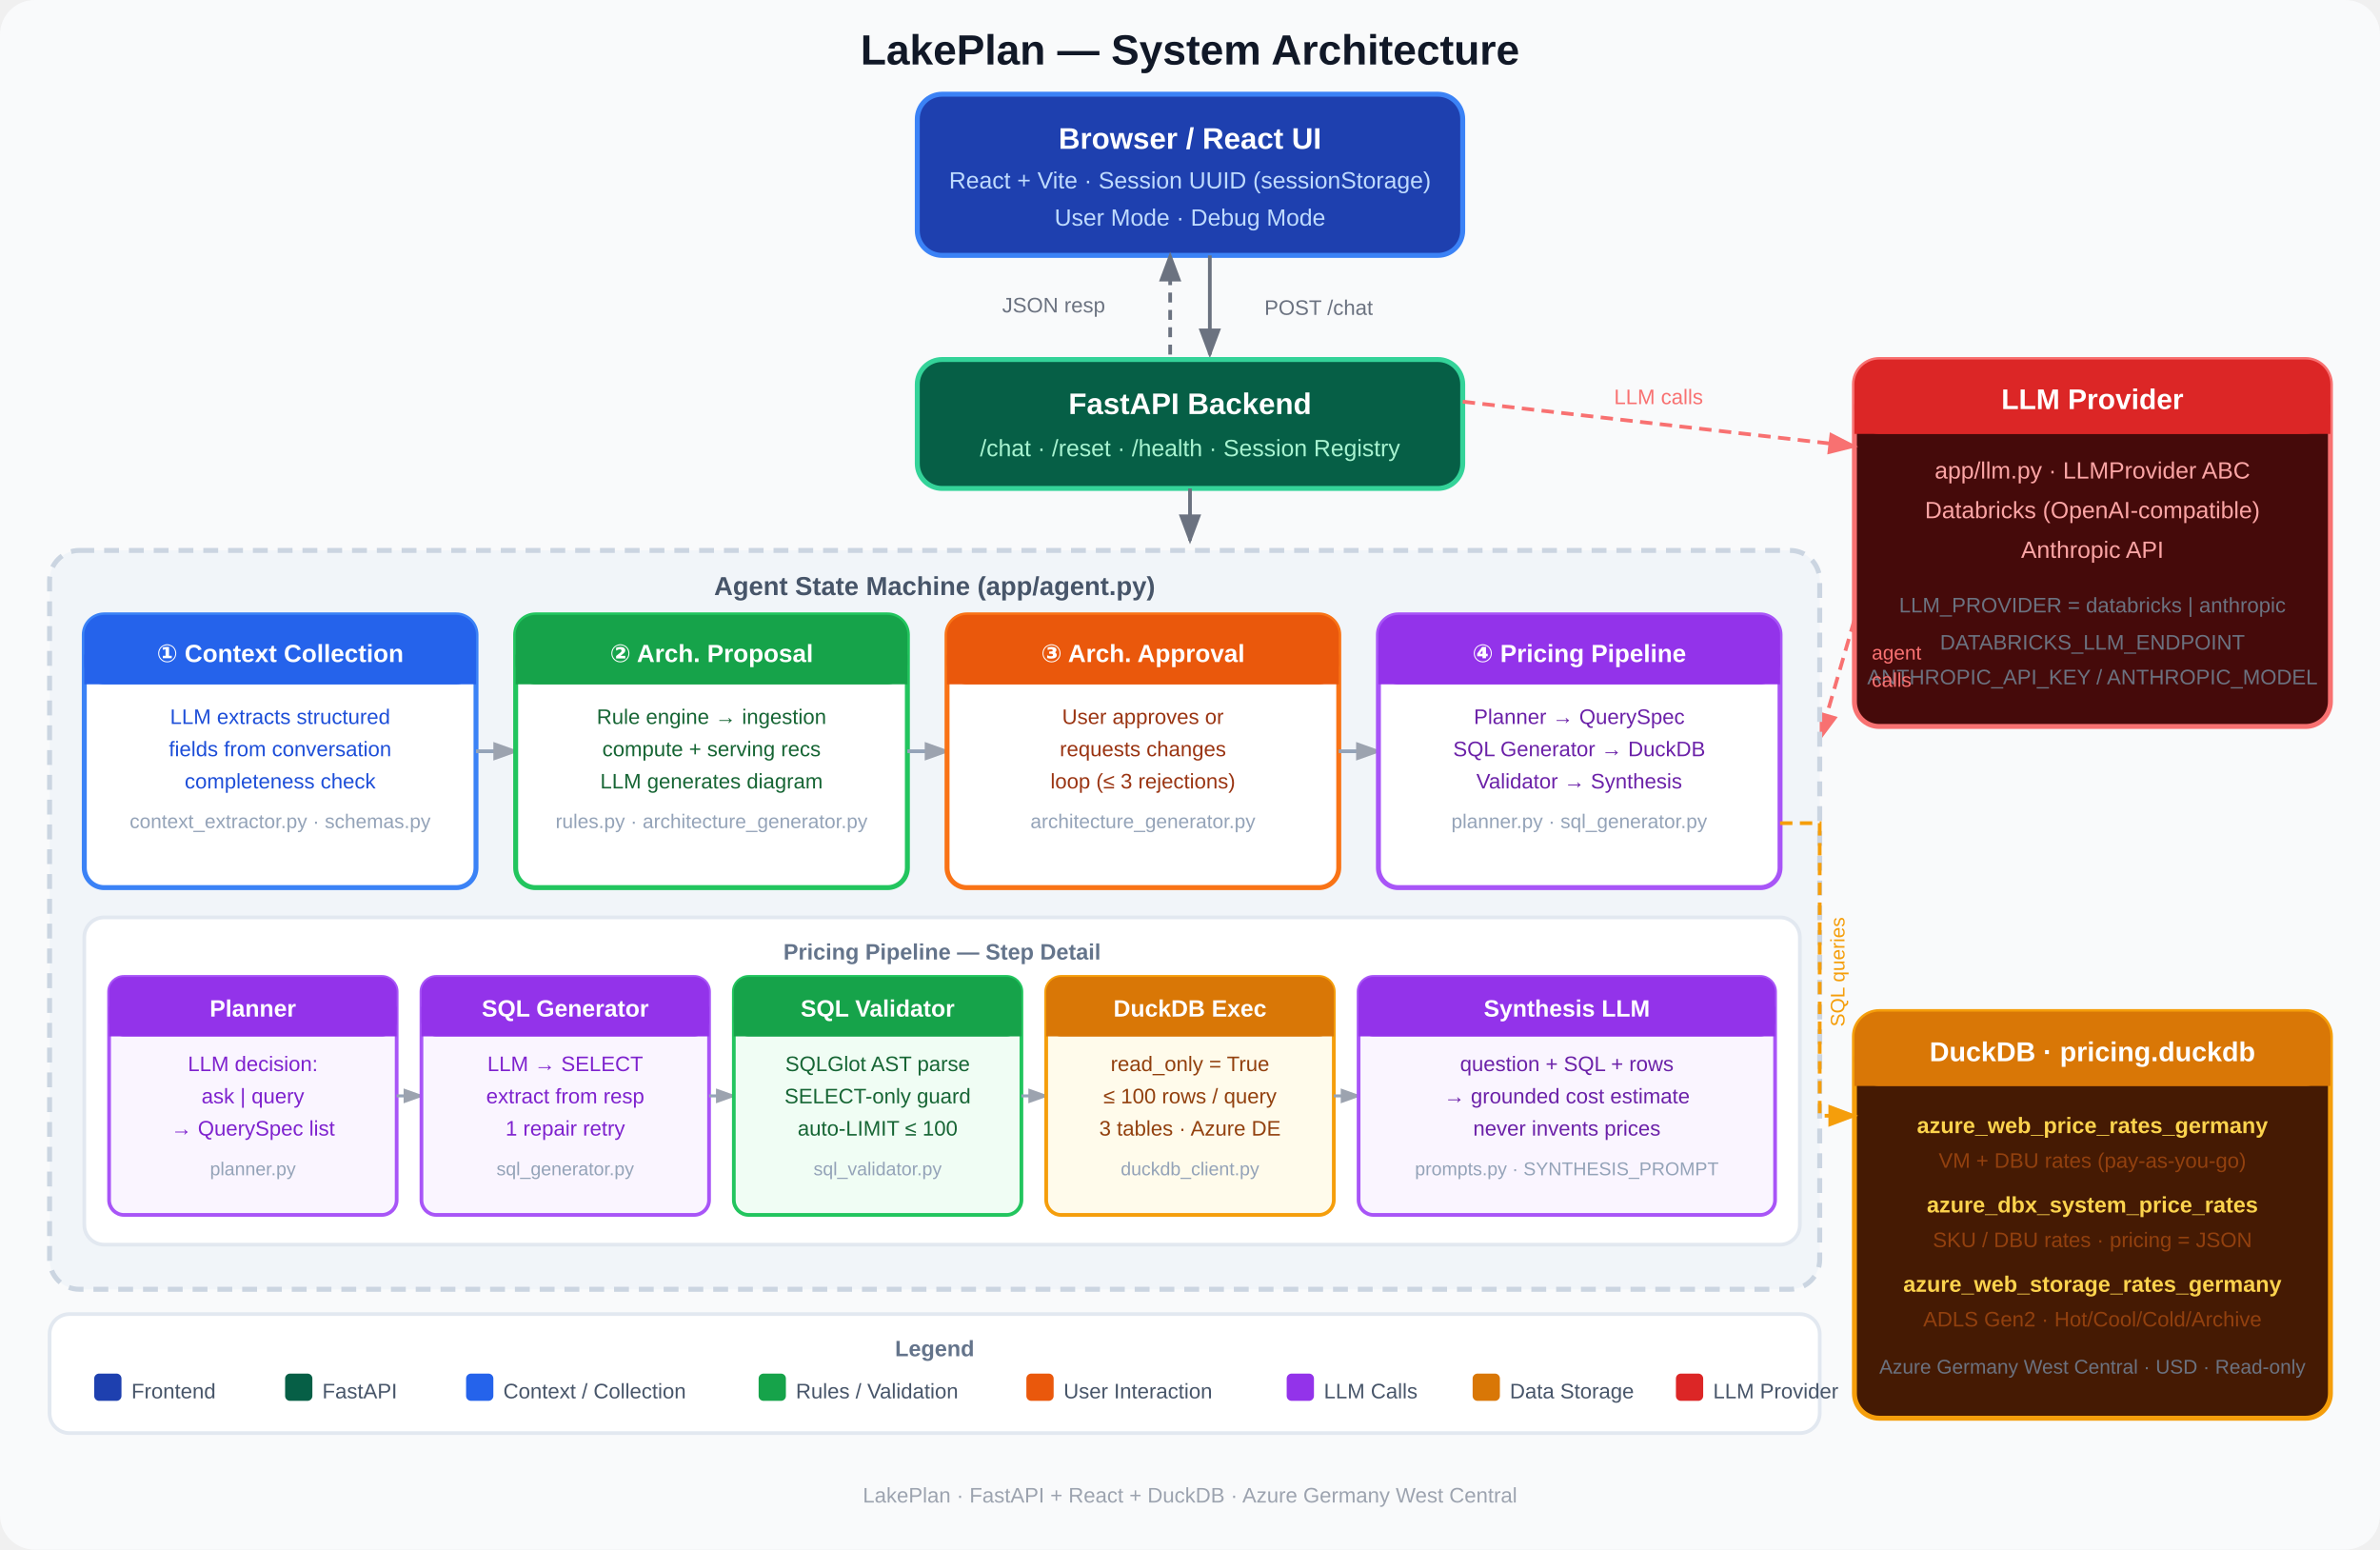
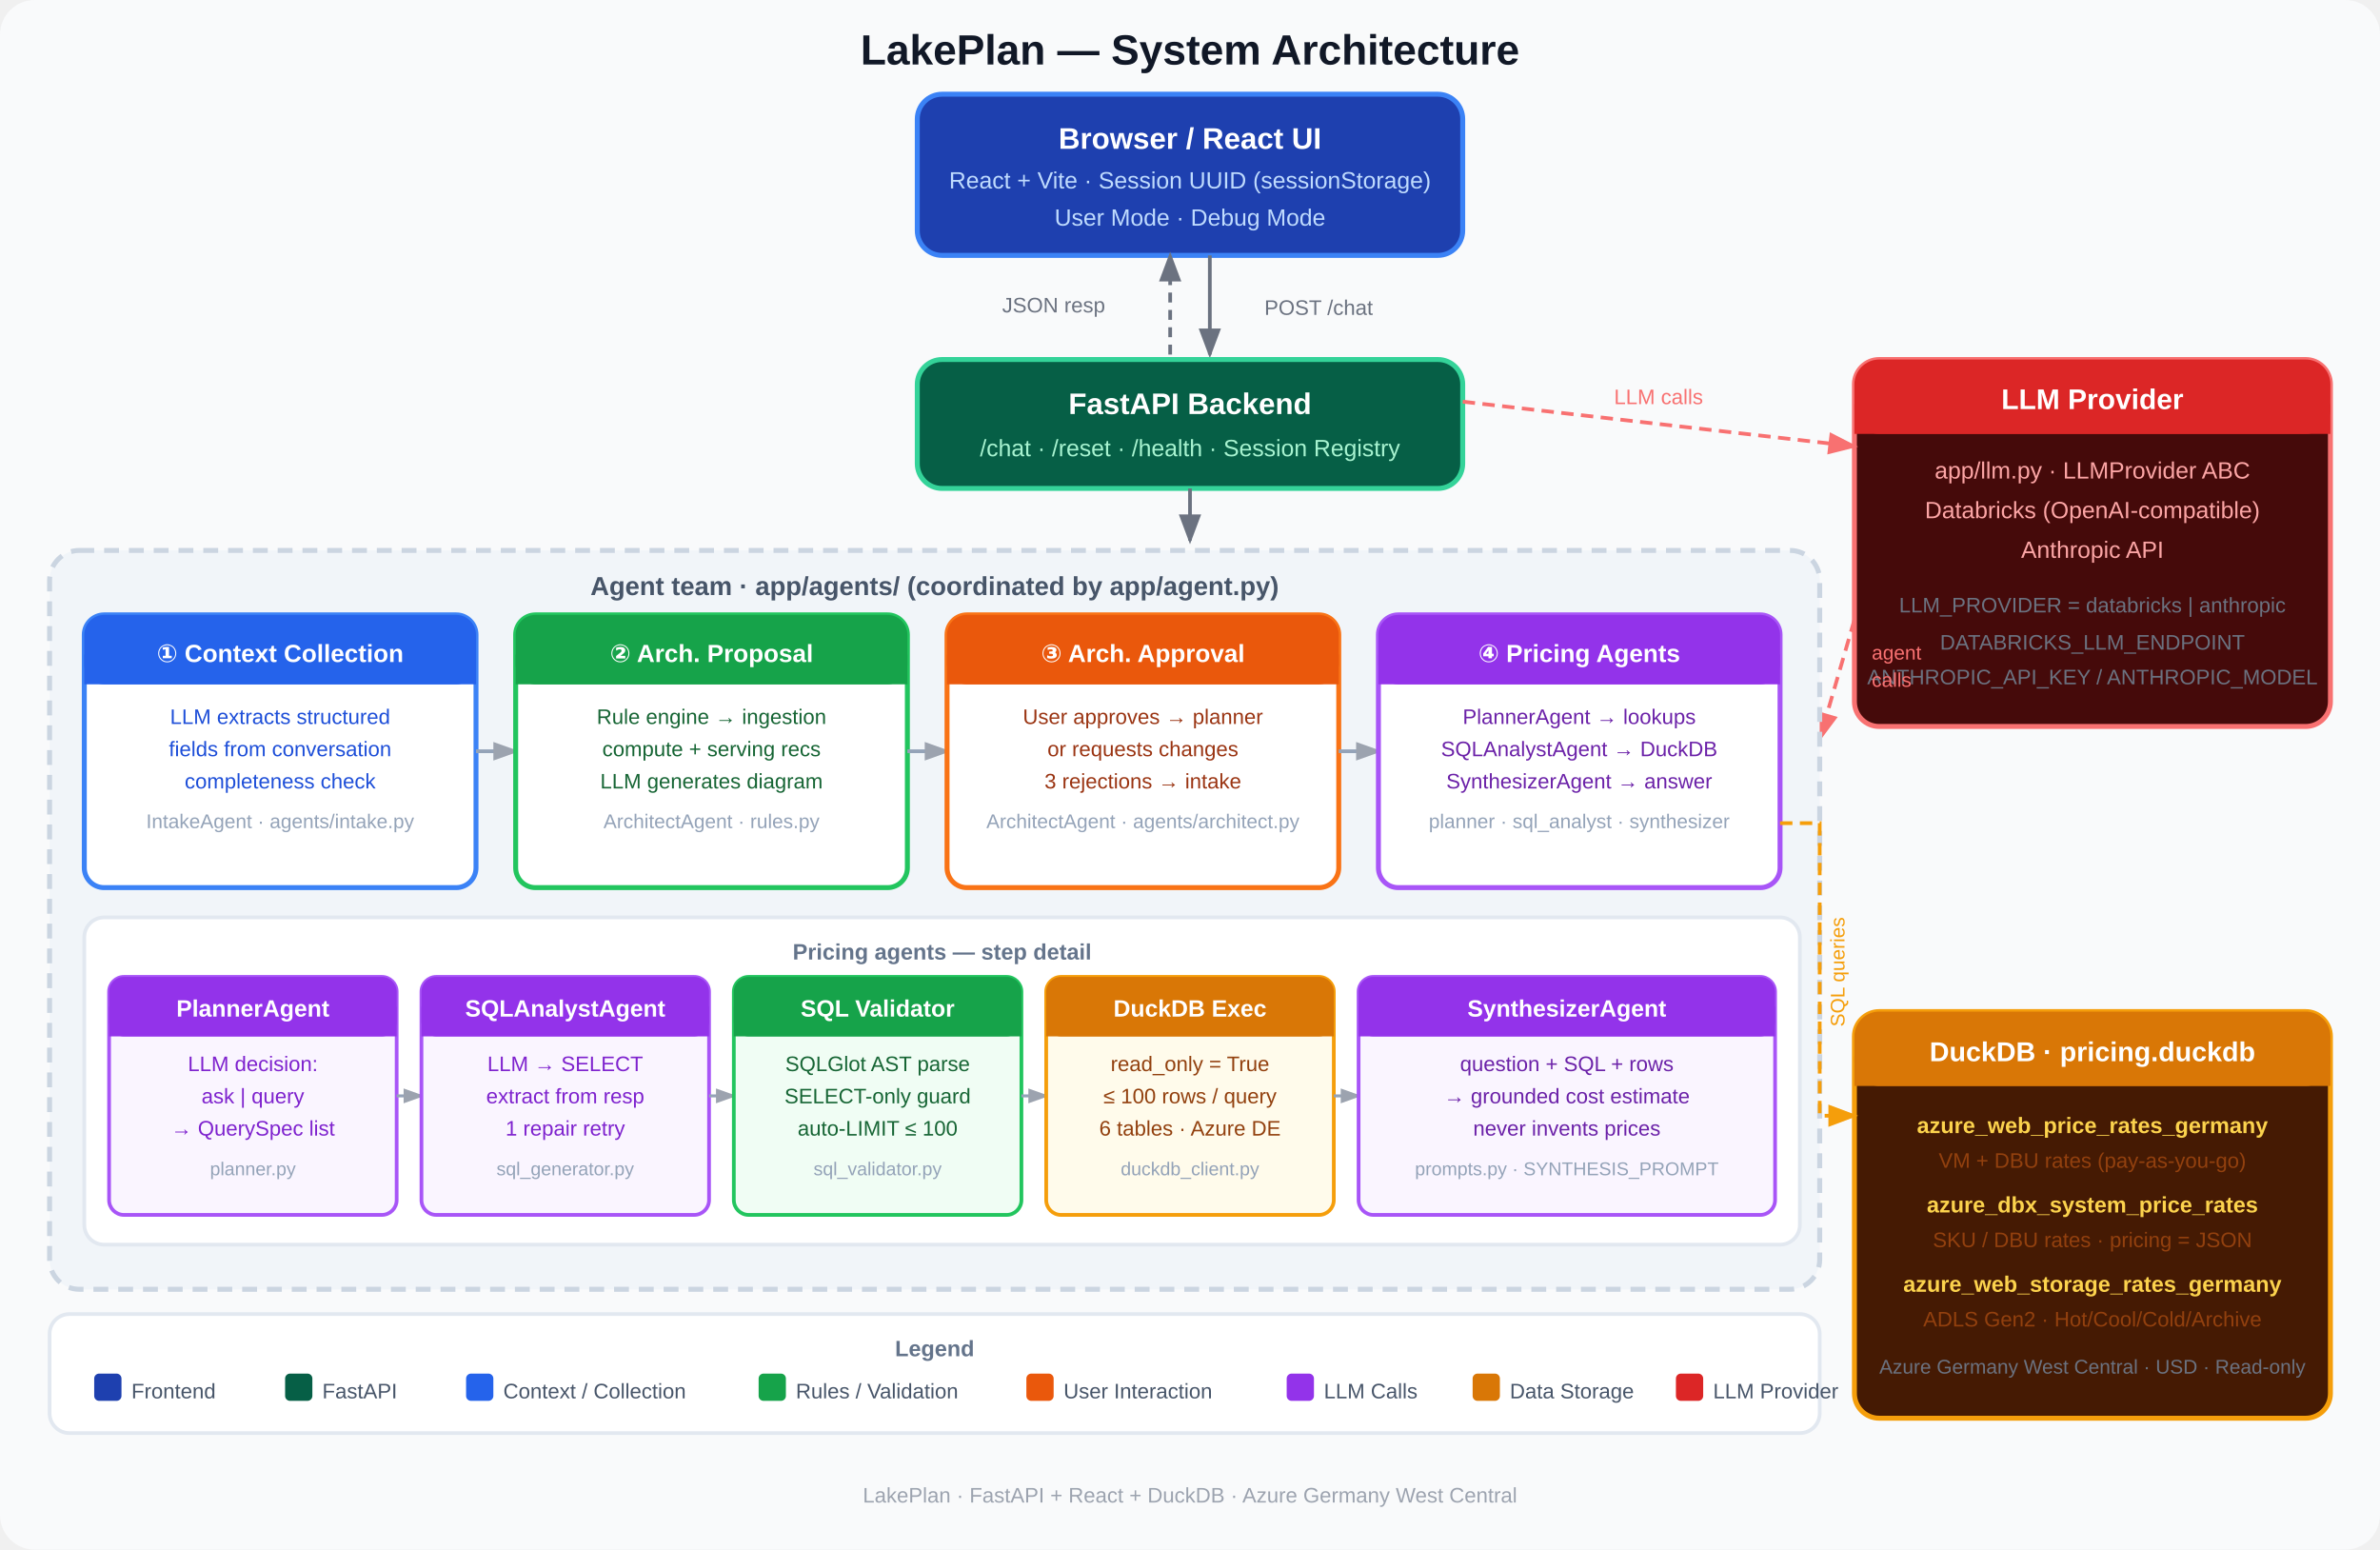
<svg xmlns="http://www.w3.org/2000/svg" viewBox="0 0 960 625" width="960" height="625" font-family="'Segoe UI', Arial, sans-serif">
  <defs>
    <marker id="arr" markerWidth="8" markerHeight="6" refX="7" refY="3" orient="auto">
      <path d="M0,0 L0,6 L8,3 z" fill="#6b7280" />
    </marker>
    <marker id="arrs" markerWidth="7" markerHeight="5" refX="6" refY="2.5" orient="auto">
      <path d="M0,0 L0,5 L7,2.5 z" fill="#9ca3af" />
    </marker>
    <marker id="arrr" markerWidth="8" markerHeight="6" refX="7" refY="3" orient="auto">
      <path d="M0,0 L0,6 L8,3 z" fill="#f87171" />
    </marker>
    <marker id="arry" markerWidth="8" markerHeight="6" refX="7" refY="3" orient="auto">
      <path d="M0,0 L0,6 L8,3 z" fill="#f59e0b" />
    </marker>
  </defs>
  <rect width="960" height="625" fill="#f9fafb" rx="14" />
  <text x="480" y="26" text-anchor="middle" font-size="17" font-weight="700" fill="#111827">LakePlan — System Architecture</text>
  <rect x="370" y="38" width="220" height="65" rx="10" fill="#1e40af" stroke="#3b82f6" stroke-width="2" />
  <text x="480" y="60" text-anchor="middle" font-size="12" font-weight="700" fill="white">Browser / React UI</text>
  <text x="480" y="76" text-anchor="middle" font-size="9.5" fill="#bfdbfe">React + Vite  ·  Session UUID (sessionStorage)</text>
  <text x="480" y="91" text-anchor="middle" font-size="9.5" fill="#bfdbfe">User Mode  ·  Debug Mode</text>
  <line x1="488" y1="103" x2="488" y2="143" stroke="#6b7280" stroke-width="1.5" marker-end="url(#arr)" />
  <text x="510" y="127" font-size="8.5" fill="#6b7280">POST /chat</text>
  <line x1="472" y1="143" x2="472" y2="103" stroke="#6b7280" stroke-width="1.5" stroke-dasharray="4,3" marker-end="url(#arr)" />
  <text x="425" y="126" text-anchor="middle" font-size="8.5" fill="#6b7280">JSON resp</text>
  <rect x="370" y="145" width="220" height="52" rx="10" fill="#065f46" stroke="#34d399" stroke-width="2" />
  <text x="480" y="167" text-anchor="middle" font-size="12" font-weight="700" fill="white">FastAPI Backend</text>
  <text x="480" y="184" text-anchor="middle" font-size="9.5" fill="#a7f3d0">/chat · /reset · /health · Session Registry</text>
  <line x1="480" y1="197" x2="480" y2="218" stroke="#6b7280" stroke-width="1.5" marker-end="url(#arr)" />
  <rect x="748" y="145" width="192" height="148" rx="10" fill="#450a0a" stroke="#f87171" stroke-width="2" />
  <rect x="748" y="145" width="192" height="30" rx="10" fill="#dc2626" />
  <rect x="748" y="163" width="192" height="12" fill="#dc2626" />
  <text x="844" y="165" text-anchor="middle" font-size="11.5" font-weight="700" fill="white">LLM Provider</text>
  <text x="844" y="193" text-anchor="middle" font-size="9.5" fill="#fca5a5">app/llm.py  ·  LLMProvider ABC</text>
  <text x="844" y="209" text-anchor="middle" font-size="9.5" fill="#fca5a5">Databricks (OpenAI-compatible)</text>
  <text x="844" y="225" text-anchor="middle" font-size="9.5" fill="#fca5a5">Anthropic API</text>
  <text x="844" y="247" text-anchor="middle" font-size="8.5" fill="#6b7280">LLM_PROVIDER = databricks | anthropic</text>
  <text x="844" y="262" text-anchor="middle" font-size="8.5" fill="#6b7280">DATABRICKS_LLM_ENDPOINT</text>
  <text x="844" y="276" text-anchor="middle" font-size="8.5" fill="#6b7280">ANTHROPIC_API_KEY / ANTHROPIC_MODEL</text>
  <line x1="590" y1="162" x2="748" y2="180" stroke="#f87171" stroke-width="1.5" stroke-dasharray="5,3" marker-end="url(#arrr)" />
  <text x="669" y="163" text-anchor="middle" font-size="8.5" fill="#f87171">LLM calls</text>
  <line x1="748" y1="250" x2="734" y2="298" stroke="#f87171" stroke-width="1.5" stroke-dasharray="5,3" marker-end="url(#arrr)" />
  <text x="755" y="266" font-size="8" fill="#f87171">agent</text>
  <text x="755" y="277" font-size="8" fill="#f87171">calls</text>
  <rect x="20" y="222" width="714" height="298" rx="12" fill="#f1f5f9" stroke="#cbd5e1" stroke-width="2" stroke-dasharray="6,4" />
-   <text x="377" y="240" text-anchor="middle" font-size="10.5" font-weight="600" fill="#475569">Agent State Machine (app/agent.py)</text>
+   <text x="377" y="240" text-anchor="middle" font-size="10.5" font-weight="600" fill="#475569">Agent team · app/agents/ (coordinated by app/agent.py)</text>
  <rect x="34" y="248" width="158" height="110" rx="8" fill="white" stroke="#3b82f6" stroke-width="2" />
  <rect x="34" y="248" width="158" height="28" rx="8" fill="#2563eb" />
  <rect x="34" y="264" width="158" height="12" fill="#2563eb" />
  <text x="113" y="267" text-anchor="middle" font-size="10" font-weight="700" fill="white">① Context Collection</text>
  <text x="113" y="292" text-anchor="middle" font-size="8.5" fill="#1d4ed8">LLM extracts structured</text>
  <text x="113" y="305" text-anchor="middle" font-size="8.5" fill="#1d4ed8">fields from conversation</text>
  <text x="113" y="318" text-anchor="middle" font-size="8.5" fill="#1d4ed8">completeness check</text>
-   <text x="113" y="334" text-anchor="middle" font-size="8" fill="#94a3b8">context_extractor.py · schemas.py</text>
+   <text x="113" y="334" text-anchor="middle" font-size="8" fill="#94a3b8">IntakeAgent · agents/intake.py</text>
  <line x1="192" y1="303" x2="208" y2="303" stroke="#94a3b8" stroke-width="1.5" marker-end="url(#arrs)" />
  <rect x="208" y="248" width="158" height="110" rx="8" fill="white" stroke="#22c55e" stroke-width="2" />
  <rect x="208" y="248" width="158" height="28" rx="8" fill="#16a34a" />
  <rect x="208" y="264" width="158" height="12" fill="#16a34a" />
  <text x="287" y="267" text-anchor="middle" font-size="10" font-weight="700" fill="white">② Arch. Proposal</text>
  <text x="287" y="292" text-anchor="middle" font-size="8.5" fill="#166534">Rule engine → ingestion</text>
  <text x="287" y="305" text-anchor="middle" font-size="8.5" fill="#166534">compute + serving recs</text>
  <text x="287" y="318" text-anchor="middle" font-size="8.5" fill="#166534">LLM generates diagram</text>
-   <text x="287" y="334" text-anchor="middle" font-size="8" fill="#94a3b8">rules.py · architecture_generator.py</text>
+   <text x="287" y="334" text-anchor="middle" font-size="8" fill="#94a3b8">ArchitectAgent · rules.py</text>
  <line x1="366" y1="303" x2="382" y2="303" stroke="#94a3b8" stroke-width="1.5" marker-end="url(#arrs)" />
  <rect x="382" y="248" width="158" height="110" rx="8" fill="white" stroke="#f97316" stroke-width="2" />
  <rect x="382" y="248" width="158" height="28" rx="8" fill="#ea580c" />
  <rect x="382" y="264" width="158" height="12" fill="#ea580c" />
  <text x="461" y="267" text-anchor="middle" font-size="10" font-weight="700" fill="white">③ Arch. Approval</text>
-   <text x="461" y="292" text-anchor="middle" font-size="8.5" fill="#9a3412">User approves or</text>
-   <text x="461" y="305" text-anchor="middle" font-size="8.5" fill="#9a3412">requests changes</text>
-   <text x="461" y="318" text-anchor="middle" font-size="8.5" fill="#9a3412">loop (≤ 3 rejections)</text>
-   <text x="461" y="334" text-anchor="middle" font-size="8" fill="#94a3b8">architecture_generator.py</text>
+   <text x="461" y="292" text-anchor="middle" font-size="8.5" fill="#9a3412">User approves → planner</text>
+   <text x="461" y="305" text-anchor="middle" font-size="8.5" fill="#9a3412">or requests changes</text>
+   <text x="461" y="318" text-anchor="middle" font-size="8.5" fill="#9a3412">3 rejections → intake</text>
+   <text x="461" y="334" text-anchor="middle" font-size="8" fill="#94a3b8">ArchitectAgent · agents/architect.py</text>
  <line x1="540" y1="303" x2="556" y2="303" stroke="#94a3b8" stroke-width="1.5" marker-end="url(#arrs)" />
  <rect x="556" y="248" width="162" height="110" rx="8" fill="white" stroke="#a855f7" stroke-width="2" />
  <rect x="556" y="248" width="162" height="28" rx="8" fill="#9333ea" />
  <rect x="556" y="264" width="162" height="12" fill="#9333ea" />
-   <text x="637" y="267" text-anchor="middle" font-size="10" font-weight="700" fill="white">④ Pricing Pipeline</text>
-   <text x="637" y="292" text-anchor="middle" font-size="8.5" fill="#6b21a8">Planner → QuerySpec</text>
-   <text x="637" y="305" text-anchor="middle" font-size="8.5" fill="#6b21a8">SQL Generator → DuckDB</text>
-   <text x="637" y="318" text-anchor="middle" font-size="8.5" fill="#6b21a8">Validator → Synthesis</text>
-   <text x="637" y="334" text-anchor="middle" font-size="8" fill="#94a3b8">planner.py · sql_generator.py</text>
+   <text x="637" y="267" text-anchor="middle" font-size="10" font-weight="700" fill="white">④ Pricing Agents</text>
+   <text x="637" y="292" text-anchor="middle" font-size="8.5" fill="#6b21a8">PlannerAgent → lookups</text>
+   <text x="637" y="305" text-anchor="middle" font-size="8.5" fill="#6b21a8">SQLAnalystAgent → DuckDB</text>
+   <text x="637" y="318" text-anchor="middle" font-size="8.5" fill="#6b21a8">SynthesizerAgent → answer</text>
+   <text x="637" y="334" text-anchor="middle" font-size="8" fill="#94a3b8">planner · sql_analyst · synthesizer</text>
  <rect x="34" y="370" width="692" height="132" rx="8" fill="white" stroke="#e2e8f0" stroke-width="1.5" />
-   <text x="380" y="387" text-anchor="middle" font-size="9" font-weight="600" fill="#64748b">Pricing Pipeline — Step Detail</text>
+   <text x="380" y="387" text-anchor="middle" font-size="9" font-weight="600" fill="#64748b">Pricing agents — step detail</text>
  <rect x="44" y="394" width="116" height="96" rx="6" fill="#faf5ff" stroke="#a855f7" stroke-width="1.5" />
  <rect x="44" y="394" width="116" height="24" rx="6" fill="#9333ea" />
  <rect x="44" y="406" width="116" height="12" fill="#9333ea" />
-   <text x="102" y="410" text-anchor="middle" font-size="9.5" font-weight="700" fill="white">Planner</text>
+   <text x="102" y="410" text-anchor="middle" font-size="9.5" font-weight="700" fill="white">PlannerAgent</text>
  <text x="102" y="432" text-anchor="middle" font-size="8.5" fill="#7e22ce">LLM decision:</text>
  <text x="102" y="445" text-anchor="middle" font-size="8.5" fill="#7e22ce">ask | query</text>
  <text x="102" y="458" text-anchor="middle" font-size="8.5" fill="#7e22ce">→ QuerySpec list</text>
  <text x="102" y="474" text-anchor="middle" font-size="7.5" fill="#94a3b8">planner.py</text>
  <line x1="160" y1="442" x2="170" y2="442" stroke="#94a3b8" stroke-width="1.2" marker-end="url(#arrs)" />
  <rect x="170" y="394" width="116" height="96" rx="6" fill="#faf5ff" stroke="#a855f7" stroke-width="1.5" />
  <rect x="170" y="394" width="116" height="24" rx="6" fill="#9333ea" />
  <rect x="170" y="406" width="116" height="12" fill="#9333ea" />
-   <text x="228" y="410" text-anchor="middle" font-size="9.5" font-weight="700" fill="white">SQL Generator</text>
+   <text x="228" y="410" text-anchor="middle" font-size="9.5" font-weight="700" fill="white">SQLAnalystAgent</text>
  <text x="228" y="432" text-anchor="middle" font-size="8.5" fill="#7e22ce">LLM → SELECT</text>
  <text x="228" y="445" text-anchor="middle" font-size="8.5" fill="#7e22ce">extract from resp</text>
  <text x="228" y="458" text-anchor="middle" font-size="8.5" fill="#7e22ce">1 repair retry</text>
  <text x="228" y="474" text-anchor="middle" font-size="7.5" fill="#94a3b8">sql_generator.py</text>
  <line x1="286" y1="442" x2="296" y2="442" stroke="#94a3b8" stroke-width="1.2" marker-end="url(#arrs)" />
  <rect x="296" y="394" width="116" height="96" rx="6" fill="#f0fdf4" stroke="#22c55e" stroke-width="1.5" />
  <rect x="296" y="394" width="116" height="24" rx="6" fill="#16a34a" />
  <rect x="296" y="406" width="116" height="12" fill="#16a34a" />
  <text x="354" y="410" text-anchor="middle" font-size="9.5" font-weight="700" fill="white">SQL Validator</text>
  <text x="354" y="432" text-anchor="middle" font-size="8.5" fill="#166534">SQLGlot AST parse</text>
  <text x="354" y="445" text-anchor="middle" font-size="8.5" fill="#166534">SELECT-only guard</text>
  <text x="354" y="458" text-anchor="middle" font-size="8.5" fill="#166534">auto-LIMIT ≤ 100</text>
  <text x="354" y="474" text-anchor="middle" font-size="7.5" fill="#94a3b8">sql_validator.py</text>
  <line x1="412" y1="442" x2="422" y2="442" stroke="#94a3b8" stroke-width="1.2" marker-end="url(#arrs)" />
  <rect x="422" y="394" width="116" height="96" rx="6" fill="#fffbeb" stroke="#f59e0b" stroke-width="1.5" />
  <rect x="422" y="394" width="116" height="24" rx="6" fill="#d97706" />
  <rect x="422" y="406" width="116" height="12" fill="#d97706" />
  <text x="480" y="410" text-anchor="middle" font-size="9.5" font-weight="700" fill="white">DuckDB Exec</text>
  <text x="480" y="432" text-anchor="middle" font-size="8.5" fill="#92400e">read_only = True</text>
  <text x="480" y="445" text-anchor="middle" font-size="8.5" fill="#92400e">≤ 100 rows / query</text>
-   <text x="480" y="458" text-anchor="middle" font-size="8.5" fill="#92400e">3 tables · Azure DE</text>
+   <text x="480" y="458" text-anchor="middle" font-size="8.5" fill="#92400e">6 tables · Azure DE</text>
  <text x="480" y="474" text-anchor="middle" font-size="7.5" fill="#94a3b8">duckdb_client.py</text>
  <line x1="538" y1="442" x2="548" y2="442" stroke="#94a3b8" stroke-width="1.2" marker-end="url(#arrs)" />
  <rect x="548" y="394" width="168" height="96" rx="6" fill="#faf5ff" stroke="#a855f7" stroke-width="1.5" />
  <rect x="548" y="394" width="168" height="24" rx="6" fill="#9333ea" />
  <rect x="548" y="406" width="168" height="12" fill="#9333ea" />
-   <text x="632" y="410" text-anchor="middle" font-size="9.5" font-weight="700" fill="white">Synthesis LLM</text>
+   <text x="632" y="410" text-anchor="middle" font-size="9.5" font-weight="700" fill="white">SynthesizerAgent</text>
  <text x="632" y="432" text-anchor="middle" font-size="8.5" fill="#6b21a8">question + SQL + rows</text>
  <text x="632" y="445" text-anchor="middle" font-size="8.5" fill="#6b21a8">→ grounded cost estimate</text>
  <text x="632" y="458" text-anchor="middle" font-size="8.5" fill="#6b21a8">never invents prices</text>
  <text x="632" y="474" text-anchor="middle" font-size="7.5" fill="#94a3b8">prompts.py · SYNTHESIS_PROMPT</text>
  <rect x="748" y="408" width="192" height="164" rx="10" fill="#451a03" stroke="#f59e0b" stroke-width="2" />
  <rect x="748" y="408" width="192" height="30" rx="10" fill="#d97706" />
  <rect x="748" y="426" width="192" height="12" fill="#d97706" />
  <text x="844" y="428" text-anchor="middle" font-size="11" font-weight="700" fill="white">DuckDB · pricing.duckdb</text>
  <text x="844" y="457" text-anchor="middle" font-size="9" font-weight="600" fill="#fcd34d">azure_web_price_rates_germany</text>
  <text x="844" y="471" text-anchor="middle" font-size="8.5" fill="#92400e">VM + DBU rates (pay-as-you-go)</text>
  <text x="844" y="489" text-anchor="middle" font-size="9" font-weight="600" fill="#fcd34d">azure_dbx_system_price_rates</text>
  <text x="844" y="503" text-anchor="middle" font-size="8.5" fill="#92400e">SKU / DBU rates · pricing = JSON</text>
  <text x="844" y="521" text-anchor="middle" font-size="9" font-weight="600" fill="#fcd34d">azure_web_storage_rates_germany</text>
  <text x="844" y="535" text-anchor="middle" font-size="8.5" fill="#92400e">ADLS Gen2 · Hot/Cool/Cold/Archive</text>
  <text x="844" y="554" text-anchor="middle" font-size="8" fill="#6b7280">Azure Germany West Central · USD · Read-only</text>
  <polyline points="718,332 734,332 734,450 748,450" fill="none" stroke="#f59e0b" stroke-width="1.5" stroke-dasharray="5,3" marker-end="url(#arry)" />
  <text x="744" y="392" text-anchor="middle" font-size="8" fill="#f59e0b" transform="rotate(-90, 744, 392)">SQL queries</text>
  <rect x="20" y="530" width="714" height="48" rx="8" fill="white" stroke="#e2e8f0" stroke-width="1.5" />
  <text x="377" y="547" text-anchor="middle" font-size="9" font-weight="600" fill="#64748b">Legend</text>
  <rect x="38" y="554" width="11" height="11" rx="2" fill="#1e40af" />
  <text x="53" y="564" font-size="8.5" fill="#475569">Frontend</text>
  <rect x="115" y="554" width="11" height="11" rx="2" fill="#065f46" />
  <text x="130" y="564" font-size="8.5" fill="#475569">FastAPI</text>
  <rect x="188" y="554" width="11" height="11" rx="2" fill="#2563eb" />
  <text x="203" y="564" font-size="8.5" fill="#475569">Context / Collection</text>
  <rect x="306" y="554" width="11" height="11" rx="2" fill="#16a34a" />
  <text x="321" y="564" font-size="8.5" fill="#475569">Rules / Validation</text>
  <rect x="414" y="554" width="11" height="11" rx="2" fill="#ea580c" />
  <text x="429" y="564" font-size="8.5" fill="#475569">User Interaction</text>
  <rect x="519" y="554" width="11" height="11" rx="2" fill="#9333ea" />
  <text x="534" y="564" font-size="8.5" fill="#475569">LLM Calls</text>
  <rect x="594" y="554" width="11" height="11" rx="2" fill="#d97706" />
  <text x="609" y="564" font-size="8.5" fill="#475569">Data Storage</text>
  <rect x="676" y="554" width="11" height="11" rx="2" fill="#dc2626" />
  <text x="691" y="564" font-size="8.5" fill="#475569">LLM Provider</text>
  <text x="480" y="606" text-anchor="middle" font-size="8.5" fill="#9ca3af">LakePlan · FastAPI + React + DuckDB · Azure Germany West Central</text>
</svg>
